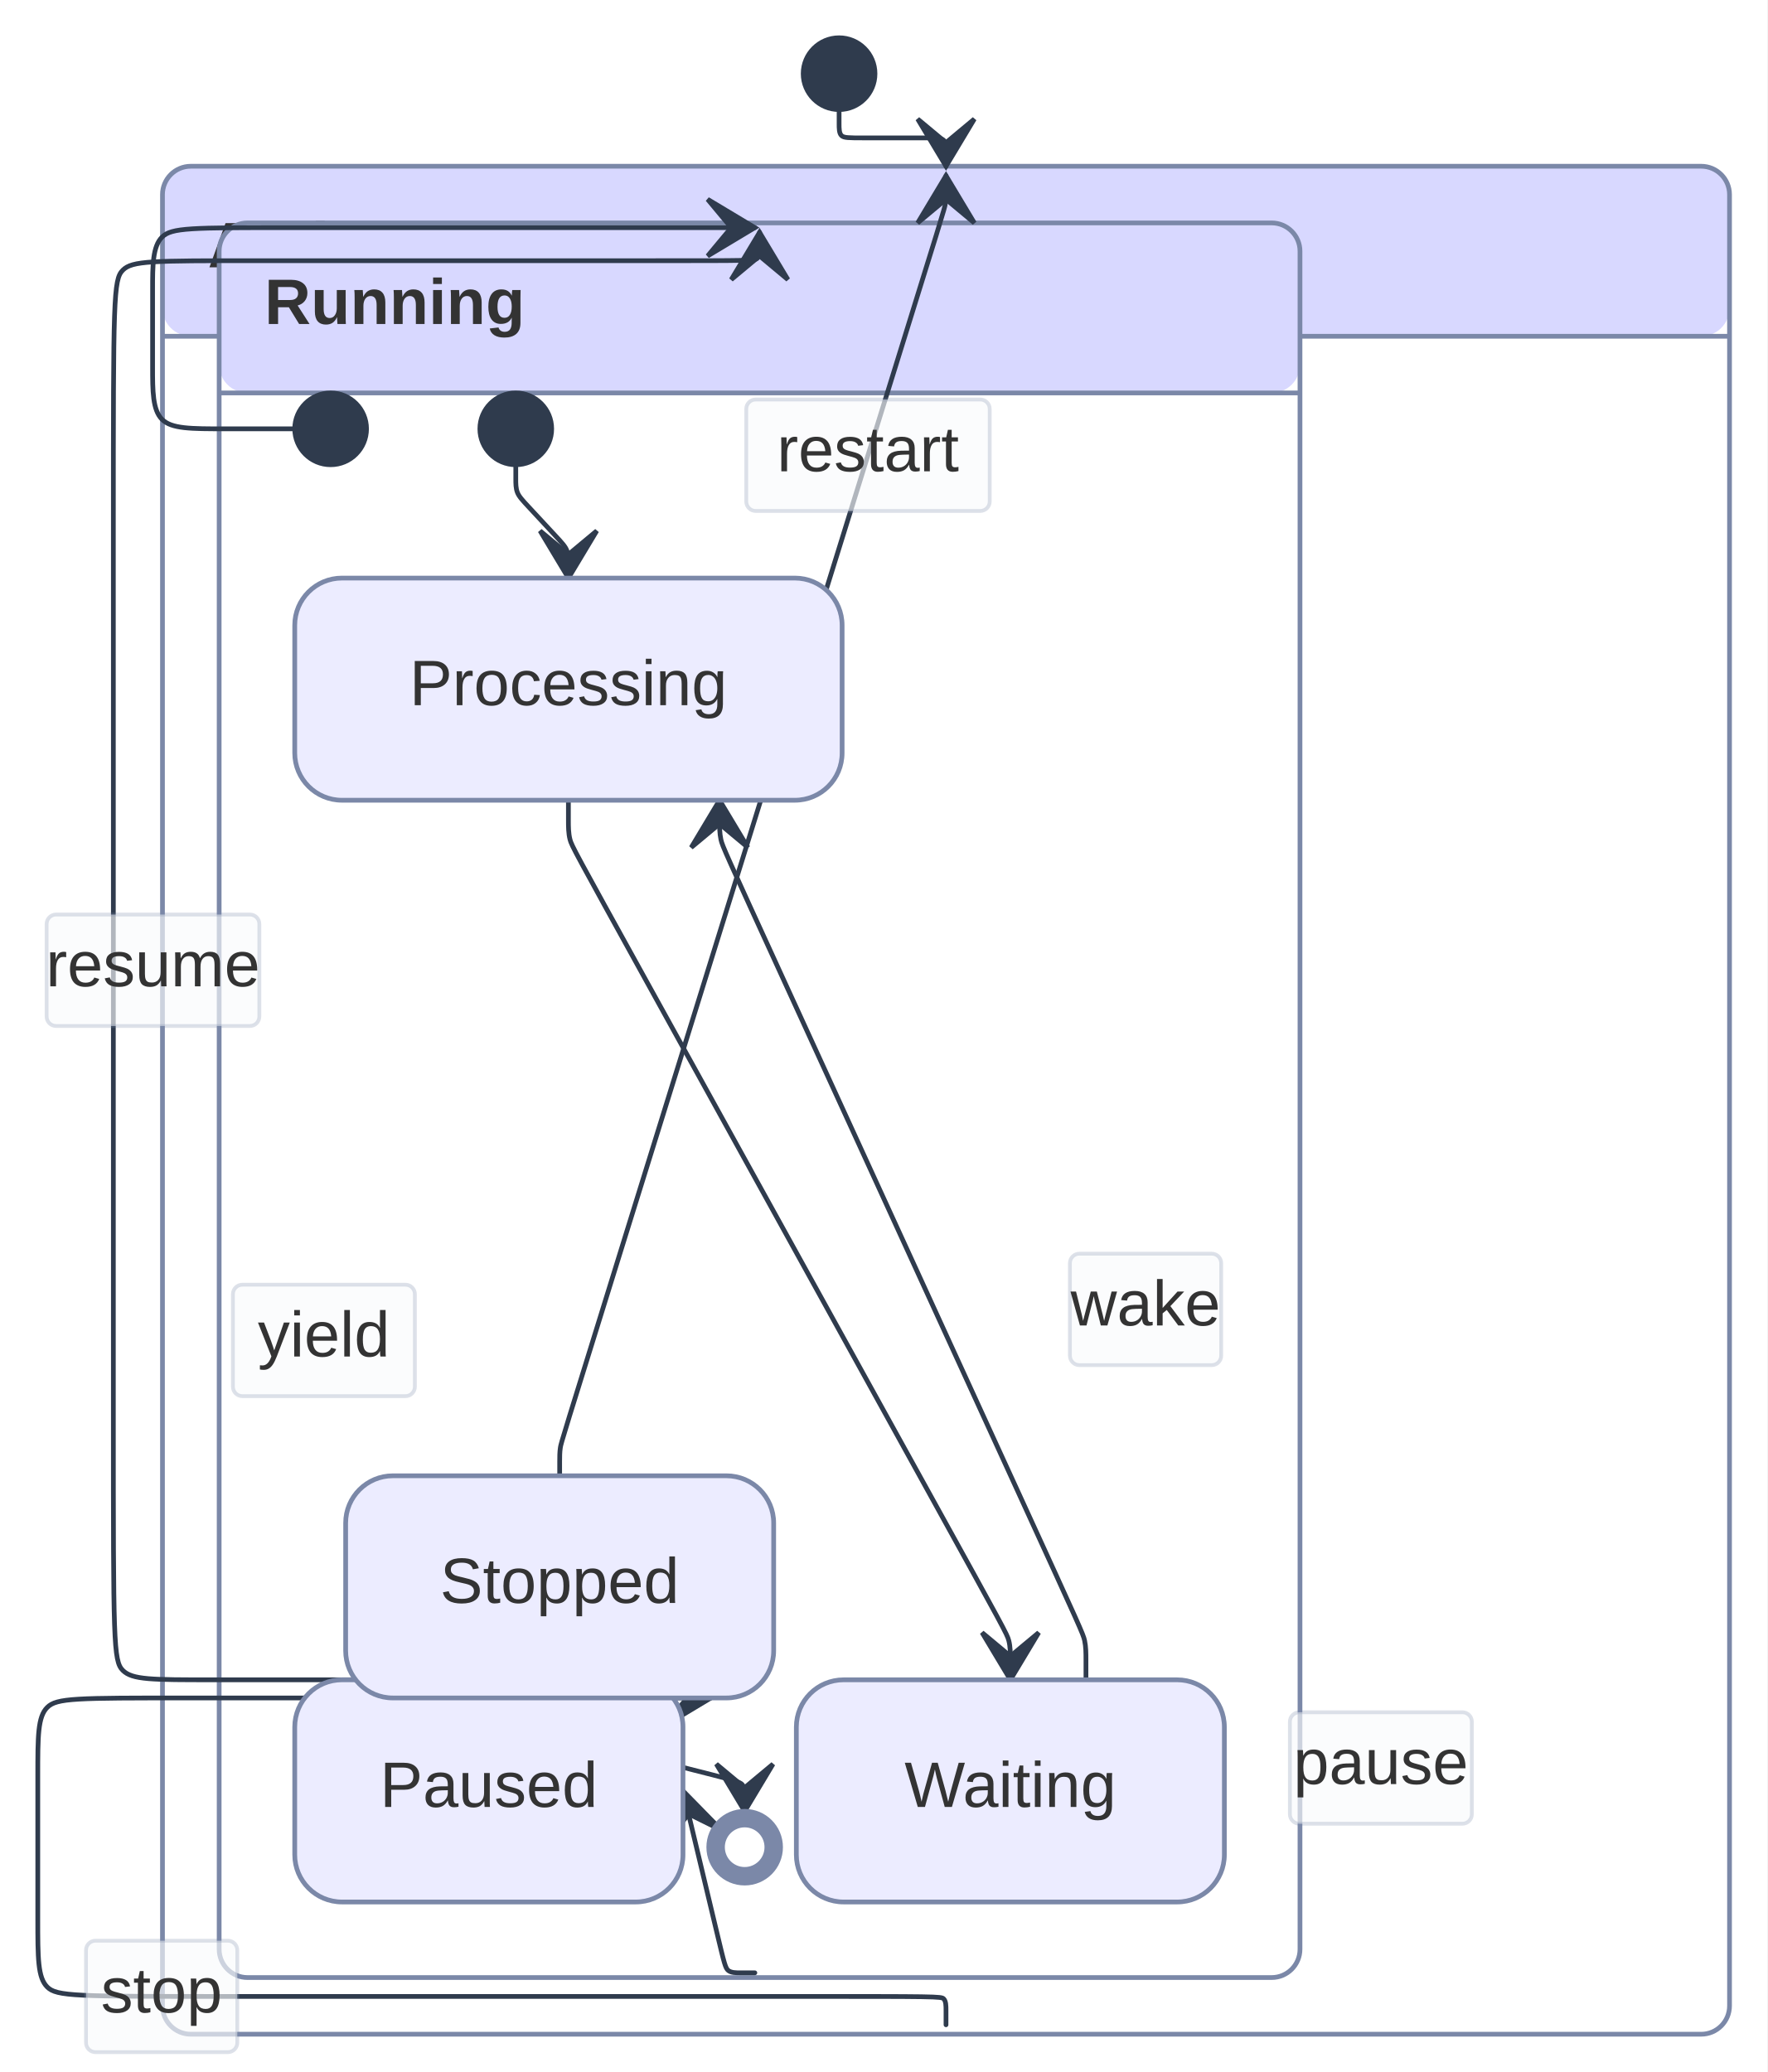
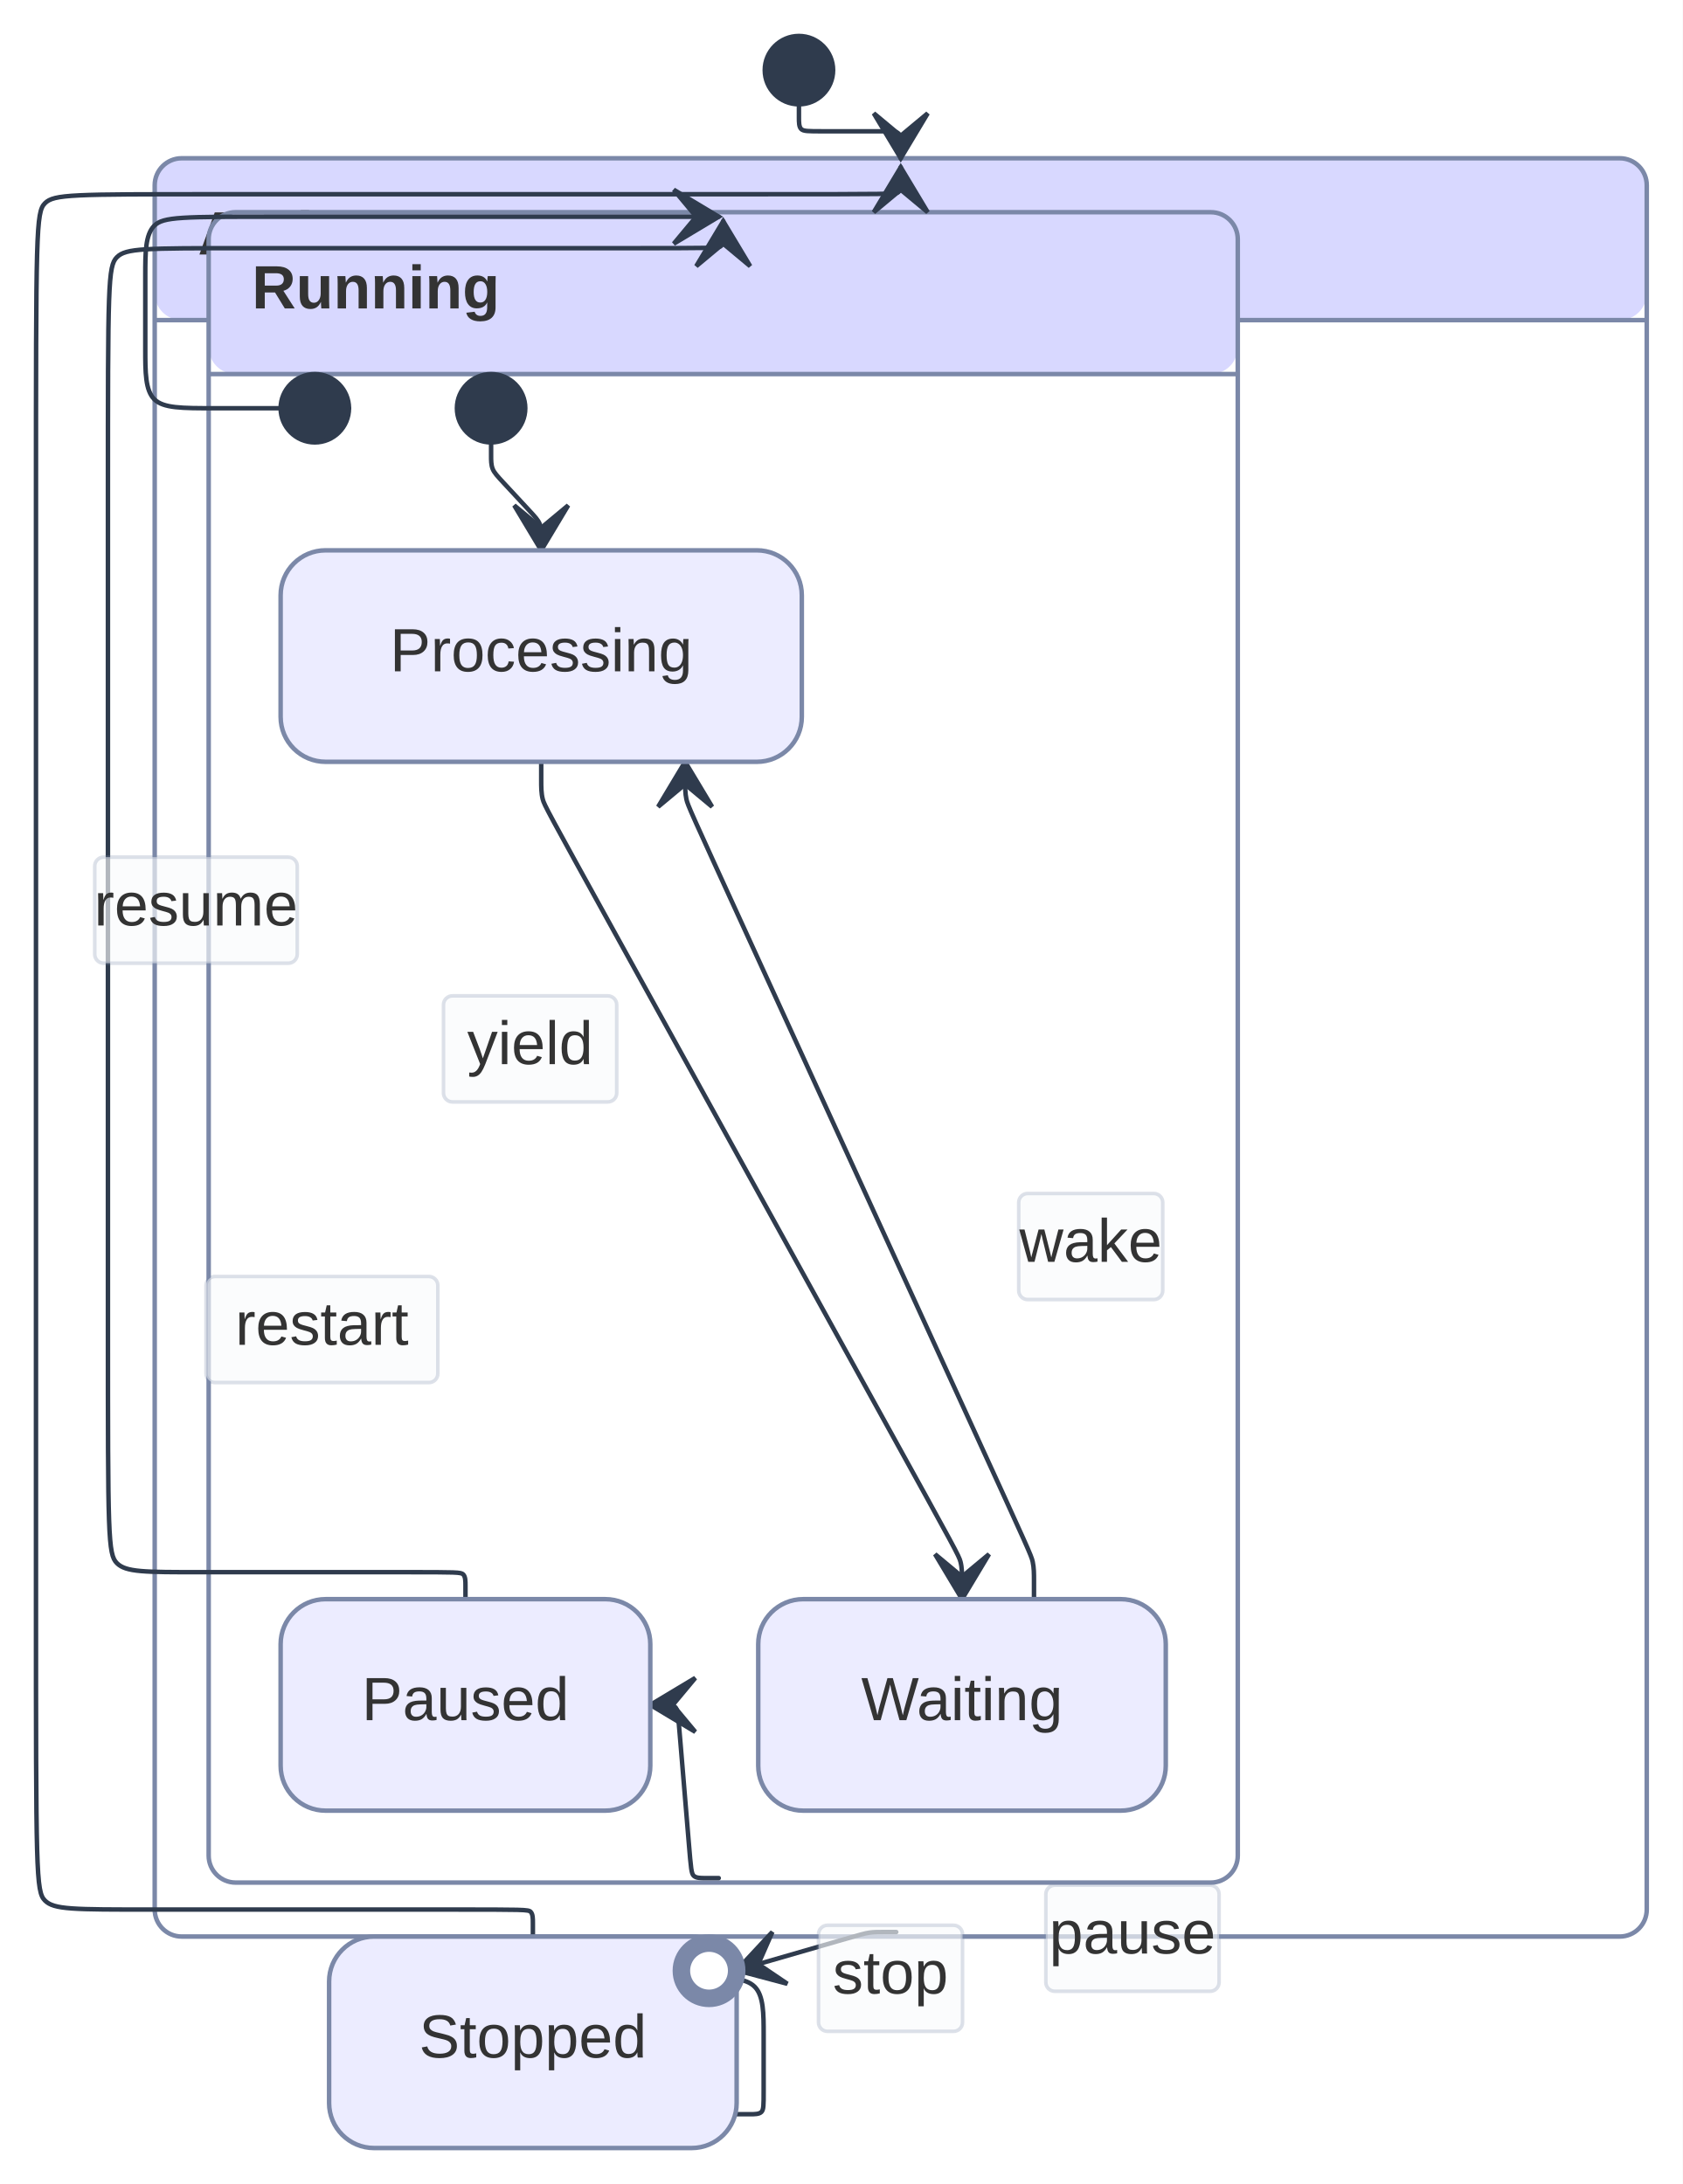
- <svg xmlns="http://www.w3.org/2000/svg" width="374.172" height="438.72" viewBox="0 0 374.172 438.72">
-   <rect x="0" y="0" width="374.172" height="438.72" fill="#FFFFFF" />
+ <svg xmlns="http://www.w3.org/2000/svg" width="374.172" height="485.76" viewBox="0 0 374.172 485.76">
+   <rect x="0" y="0" width="374.172" height="485.76" fill="#FFFFFF" />
  <defs>
    <marker id="arrow-0" viewBox="0 0 10 10" refX="5" refY="5" markerUnits="userSpaceOnUse" markerWidth="8" markerHeight="8" orient="auto">
      <path d="M 0 0 L 10 5 L 0 10 z" fill="#2F3B4D" stroke="#2F3B4D" stroke-width="1" stroke-dasharray="1,0" />
    </marker>
    <marker id="arrow-start-0" viewBox="0 0 10 10" refX="4.5" refY="5" markerUnits="userSpaceOnUse" markerWidth="8" markerHeight="8" orient="auto">
      <path d="M 0 5 L 10 10 L 10 0 z" fill="#2F3B4D" stroke="#2F3B4D" stroke-width="1" stroke-dasharray="1,0" />
    </marker>
    <marker id="arrow-state-0" viewBox="0 0 20 14" refX="19" refY="7" markerUnits="userSpaceOnUse" markerWidth="20" markerHeight="14" orient="auto">
      <path d="M 19 7 L 9 13 L 14 7 L 9 1 Z" fill="#2F3B4D" stroke="#2F3B4D" stroke-width="1" stroke-dasharray="1,0" />
    </marker>
  </defs>
  <rect x="34.40" y="35.20" width="331.77" height="36.00" rx="6" ry="6" fill="hsl(240, 100%, 92.275%)" stroke="none" />
  <rect x="34.40" y="71.20" width="331.77" height="359.52" fill="hsl(240, 88%, 100%)" stroke="none" />
  <line x1="34.40" y1="71.20" x2="366.17" y2="71.20" stroke="#7B88A8" stroke-width="1" />
  <rect x="34.40" y="35.20" width="331.77" height="395.52" rx="6" ry="6" fill="none" stroke="#7B88A8" stroke-width="1" />
  <text x="44.00" y="56.60" text-anchor="start" font-family="'trebuchet ms', verdana, arial, sans-serif" font-size="13.6" fill="#333333" font-weight="600">
    <tspan x="44.00" dy="0.00">Active</tspan>
  </text>
  <rect x="46.40" y="47.20" width="228.83" height="36.00" rx="6" ry="6" fill="hsl(240, 100%, 92.275%)" stroke="none" />
  <rect x="46.40" y="83.20" width="228.83" height="335.52" fill="hsl(240, 88%, 100%)" stroke="none" />
  <line x1="46.40" y1="83.20" x2="275.23" y2="83.20" stroke="#7B88A8" stroke-width="1" />
  <rect x="46.40" y="47.20" width="228.83" height="371.52" rx="6" ry="6" fill="none" stroke="#7B88A8" stroke-width="1" />
  <text x="56.00" y="68.60" text-anchor="start" font-family="'trebuchet ms', verdana, arial, sans-serif" font-size="13.6" fill="#333333" font-weight="600">
    <tspan x="56.00" dy="0.00">Running</tspan>
  </text>
  <path d="M 177.651,23.200L 177.651,23.700C177.651,24.200,177.651,25.200,177.651,26.200C177.651,27.200,177.651,28.200,178.151,28.700C178.651,29.200,179.651,29.200,182.923,29.200C186.196,29.200,191.741,29.200,195.013,29.200C198.286,29.200,199.286,29.200,199.786,29.700C200.286,30.200,200.286,31.200,200.286,32.200C200.286,33.200,200.286,34.200,200.286,34.700L 200.286,35.200" fill="none" stroke="#2F3B4D" stroke-width="1" marker-end="url(#arrow-state-0)" stroke-linecap="round" stroke-linejoin="round" />
  <path d="M 77.600,90.800L 72.051,90.800C66.502,90.800,55.405,90.800,47.856,90.800C40.307,90.800,36.307,90.800,34.307,88.800C32.307,86.800,32.307,82.800,32.307,77.700C32.307,72.600,32.307,66.400,32.307,61.300C32.307,56.200,32.307,52.200,34.307,50.200C36.307,48.200,40.307,48.200,61.558,48.200C82.809,48.200,121.312,48.200,140.563,48.200L 159.814,48.200" fill="none" stroke="#2F3B4D" stroke-width="1" marker-end="url(#arrow-state-0)" stroke-linecap="round" stroke-linejoin="round" />
-   <path d="M 159.814,417.720L 159.314,417.720C158.814,417.720,157.814,417.720,156.814,417.720C155.814,417.720,154.814,417.720,154.198,417.234C153.581,416.747,153.349,415.775,151.814,409.355C150.279,402.935,147.441,391.067,146.022,385.134L 144.604,379.200" fill="none" stroke="#2F3B4D" stroke-width="1" marker-end="url(#arrow-state-0)" stroke-linecap="round" stroke-linejoin="round" />
-   <rect x="273.09" y="362.55" width="38.53" height="23.60" rx="2" ry="2" fill="rgba(248,250,252, 0.92)" fill-opacity="0.70" stroke="#7B88A8" stroke-opacity="0.25" stroke-width="0.8" />
-   <text x="292.35" y="377.75" text-anchor="middle" font-family="'trebuchet ms', verdana, arial, sans-serif" font-size="13.6" fill="#333333">
-     <tspan x="292.35" dy="0.00">pause</tspan>
+   <path d="M 159.814,417.720L 159.314,417.720C158.814,417.720,157.814,417.720,156.814,417.720C155.814,417.720,154.814,417.720,154.272,417.222C153.731,416.723,153.648,415.727,153.154,409.805C152.661,403.883,151.757,393.037,151.263,387.115C150.770,381.193,150.687,380.197,150.145,379.698C149.604,379.200,148.604,379.200,147.604,379.200C146.604,379.200,145.604,379.200,145.104,379.200L 144.604,379.200" fill="none" stroke="#2F3B4D" stroke-width="1" marker-end="url(#arrow-state-0)" stroke-linecap="round" stroke-linejoin="round" />
+   <rect x="232.55" y="419.30" width="38.53" height="23.60" rx="2" ry="2" fill="rgba(248,250,252, 0.92)" fill-opacity="0.70" stroke="#7B88A8" stroke-opacity="0.25" stroke-width="0.8" />
+   <text x="251.81" y="434.50" text-anchor="middle" font-family="'trebuchet ms', verdana, arial, sans-serif" font-size="13.6" fill="#333333">
+     <tspan x="251.81" dy="0.00">pause</tspan>
  </text>
-   <path d="M 103.502,355.680L 92.251,355.680C81.001,355.680,58.501,355.680,45.250,355.680C32.000,355.680,28.000,355.680,26.000,353.680C24.000,351.680,24.000,347.680,24.000,299.600C24.000,251.520,24.000,159.360,24.000,111.280C24.000,63.200,24.000,59.200,26.000,57.200C28.000,55.200,32.000,55.200,54.302,55.200C76.605,55.200,117.209,55.200,138.012,55.200C158.814,55.200,159.814,55.200,160.314,54.700C160.814,54.200,160.814,53.200,160.814,52.200C160.814,51.200,160.814,50.200,160.814,49.700L 160.814,49.200" fill="none" stroke="#2F3B4D" stroke-width="1" marker-end="url(#arrow-state-0)" stroke-linecap="round" stroke-linejoin="round" />
-   <rect x="9.87" y="193.64" width="45.04" height="23.60" rx="2" ry="2" fill="rgba(248,250,252, 0.92)" fill-opacity="0.70" stroke="#7B88A8" stroke-opacity="0.25" stroke-width="0.8" />
-   <text x="32.39" y="208.84" text-anchor="middle" font-family="'trebuchet ms', verdana, arial, sans-serif" font-size="13.6" fill="#333333">
-     <tspan x="32.39" dy="0.00">resume</tspan>
+   <path d="M 103.502,355.680L 103.502,355.180C103.502,354.680,103.502,353.680,103.502,352.680C103.502,351.680,103.502,350.680,103.002,350.180C102.502,349.680,101.502,349.680,90.251,349.680C79.001,349.680,57.501,349.680,44.750,349.680C32.000,349.680,28.000,349.680,26.000,347.680C24.000,345.680,24.000,341.680,24.000,294.600C24.000,247.520,24.000,157.360,24.000,110.280C24.000,63.200,24.000,59.200,26.000,57.200C28.000,55.200,32.000,55.200,54.302,55.200C76.605,55.200,117.209,55.200,138.012,55.200C158.814,55.200,159.814,55.200,160.314,54.700C160.814,54.200,160.814,53.200,160.814,52.200C160.814,51.200,160.814,50.200,160.814,49.700L 160.814,49.200" fill="none" stroke="#2F3B4D" stroke-width="1" marker-end="url(#arrow-state-0)" stroke-linecap="round" stroke-linejoin="round" />
+   <rect x="21.06" y="190.64" width="45.04" height="23.60" rx="2" ry="2" fill="rgba(248,250,252, 0.92)" fill-opacity="0.70" stroke="#7B88A8" stroke-opacity="0.25" stroke-width="0.8" />
+   <text x="43.58" y="205.84" text-anchor="middle" font-family="'trebuchet ms', verdana, arial, sans-serif" font-size="13.6" fill="#333333">
+     <tspan x="43.58" dy="0.00">resume</tspan>
  </text>
  <path d="M 109.200,98.400L 109.200,98.900C109.200,99.400,109.200,100.400,109.200,101.400C109.200,102.400,109.200,103.400,109.540,104.266C109.880,105.133,110.561,105.866,112.078,107.499C113.595,109.133,115.948,111.667,117.465,113.301C118.982,114.934,119.662,115.667,120.003,116.534C120.343,117.400,120.343,118.400,120.343,119.400C120.343,120.400,120.343,121.400,120.343,121.900L 120.343,122.400" fill="none" stroke="#2F3B4D" stroke-width="1" marker-end="url(#arrow-state-0)" stroke-linecap="round" stroke-linejoin="round" />
  <path d="M 120.343,169.440L 120.343,170.140C120.343,170.840,120.343,172.240,120.343,173.640C120.343,175.040,120.343,176.440,120.681,177.753C121.020,179.066,121.697,180.291,136.954,207.918C152.211,235.546,182.048,289.574,197.305,317.202C212.562,344.829,213.239,346.054,213.577,347.367C213.916,348.680,213.916,350.080,213.916,351.480C213.916,352.880,213.916,354.280,213.916,354.980L 213.916,355.680" fill="none" stroke="#2F3B4D" stroke-width="1" marker-end="url(#arrow-state-0)" stroke-linecap="round" stroke-linejoin="round" />
-   <rect x="49.31" y="272.02" width="38.53" height="23.60" rx="2" ry="2" fill="rgba(248,250,252, 0.92)" fill-opacity="0.70" stroke="#7B88A8" stroke-opacity="0.25" stroke-width="0.8" />
-   <text x="68.57" y="287.22" text-anchor="middle" font-family="'trebuchet ms', verdana, arial, sans-serif" font-size="13.6" fill="#333333">
-     <tspan x="68.57" dy="0.00">yield</tspan>
+   <rect x="98.61" y="221.49" width="38.53" height="23.60" rx="2" ry="2" fill="rgba(248,250,252, 0.92)" fill-opacity="0.70" stroke="#7B88A8" stroke-opacity="0.25" stroke-width="0.8" />
+   <text x="117.88" y="236.69" text-anchor="middle" font-family="'trebuchet ms', verdana, arial, sans-serif" font-size="13.6" fill="#333333">
+     <tspan x="117.88" dy="0.00">yield</tspan>
  </text>
  <path d="M 229.916,355.680L 229.916,354.980C229.916,354.280,229.916,352.880,229.916,351.480C229.916,350.080,229.916,348.680,229.624,347.344C229.333,346.007,228.750,344.734,216.113,317.131C203.475,289.527,178.783,235.593,166.146,207.989C153.508,180.386,152.926,179.113,152.634,177.776C152.343,176.440,152.343,175.040,152.343,173.640C152.343,172.240,152.343,170.840,152.343,170.140L 152.343,169.440" fill="none" stroke="#2F3B4D" stroke-width="1" marker-end="url(#arrow-state-0)" stroke-linecap="round" stroke-linejoin="round" />
  <rect x="226.52" y="265.45" width="32.03" height="23.60" rx="2" ry="2" fill="rgba(248,250,252, 0.92)" fill-opacity="0.70" stroke="#7B88A8" stroke-opacity="0.25" stroke-width="0.8" />
  <text x="242.53" y="280.65" text-anchor="middle" font-family="'trebuchet ms', verdana, arial, sans-serif" font-size="13.6" fill="#333333">
    <tspan x="242.53" dy="0.00">wake</tspan>
  </text>
-   <path d="M 200.286,428.720L 200.286,428.220C200.286,427.720,200.286,426.720,200.286,425.720C200.286,424.720,200.286,423.720,199.786,423.220C199.286,422.720,198.286,422.720,168.238,422.720C138.191,422.720,79.095,422.720,47.548,422.720C16.000,422.720,12.000,422.720,10.000,420.720C8.000,418.720,8.000,414.720,8.000,406.187C8.000,397.653,8.000,384.587,8.000,376.053C8.000,367.520,8.000,363.520,10.000,361.520C12.000,359.520,16.000,359.520,39.749,359.520C63.497,359.520,106.994,359.520,128.743,359.520L 150.491,359.520" fill="none" stroke="#2F3B4D" stroke-width="1" marker-end="url(#arrow-state-0)" stroke-linecap="round" stroke-linejoin="round" />
-   <rect x="18.21" y="410.92" width="32.03" height="23.60" rx="2" ry="2" fill="rgba(248,250,252, 0.92)" fill-opacity="0.70" stroke="#7B88A8" stroke-opacity="0.25" stroke-width="0.8" />
-   <text x="34.22" y="426.12" text-anchor="middle" font-family="'trebuchet ms', verdana, arial, sans-serif" font-size="13.6" fill="#333333">
-     <tspan x="34.22" dy="0.00">stop</tspan>
+   <path d="M 199.286,429.720L 198.786,429.720C198.286,429.720,197.286,429.720,196.286,429.720C195.286,429.720,194.286,429.720,193.306,429.859C192.325,429.998,191.364,430.275,186.451,431.695C181.537,433.115,172.670,435.678,168.237,436.959L 163.804,438.240" fill="none" stroke="#2F3B4D" stroke-width="1" marker-end="url(#arrow-state-0)" stroke-linecap="round" stroke-linejoin="round" />
+   <rect x="182.00" y="428.21" width="32.03" height="23.60" rx="2" ry="2" fill="rgba(248,250,252, 0.92)" fill-opacity="0.70" stroke="#7B88A8" stroke-opacity="0.25" stroke-width="0.8" />
+   <text x="198.01" y="443.41" text-anchor="middle" font-family="'trebuchet ms', verdana, arial, sans-serif" font-size="13.6" fill="#333333">
+     <tspan x="198.01" dy="0.00">stop</tspan>
  </text>
-   <path d="M 118.491,312.480L 118.491,311.980C118.491,311.480,118.491,310.480,118.491,309.480C118.491,308.480,118.491,307.480,118.640,306.502C118.788,305.525,119.085,304.570,132.569,261.168C146.053,217.765,172.724,131.915,186.208,88.512C199.692,45.110,199.989,44.155,200.138,43.177C200.286,42.200,200.286,41.200,200.286,40.200C200.286,39.200,200.286,38.200,200.286,37.700L 200.286,37.200" fill="none" stroke="#2F3B4D" stroke-width="1" marker-end="url(#arrow-state-0)" stroke-linecap="round" stroke-linejoin="round" />
-   <rect x="157.99" y="84.59" width="51.55" height="23.60" rx="2" ry="2" fill="rgba(248,250,252, 0.92)" fill-opacity="0.70" stroke="#7B88A8" stroke-opacity="0.25" stroke-width="0.8" />
-   <text x="183.76" y="99.79" text-anchor="middle" font-family="'trebuchet ms', verdana, arial, sans-serif" font-size="13.6" fill="#333333">
-     <tspan x="183.76" dy="0.00">restart</tspan>
+   <path d="M 118.491,430.720L 118.491,430.220C118.491,429.720,118.491,428.720,118.491,427.720C118.491,426.720,118.491,425.720,117.991,425.220C117.491,424.720,116.491,424.720,100.076,424.720C83.661,424.720,51.830,424.720,33.915,424.720C16.000,424.720,12.000,424.720,10.000,422.720C8.000,420.720,8.000,416.720,8.000,355.133C8.000,293.547,8.000,174.373,8.000,112.787C8.000,51.200,8.000,47.200,10.000,45.200C12.000,43.200,16.000,43.200,47.548,43.200C79.095,43.200,138.191,43.200,168.238,43.200C198.286,43.200,199.286,43.200,199.786,42.700C200.286,42.200,200.286,41.200,200.286,40.200C200.286,39.200,200.286,38.200,200.286,37.700L 200.286,37.200" fill="none" stroke="#2F3B4D" stroke-width="1" marker-end="url(#arrow-state-0)" stroke-linecap="round" stroke-linejoin="round" />
+   <rect x="45.81" y="283.91" width="51.55" height="23.60" rx="2" ry="2" fill="rgba(248,250,252, 0.92)" fill-opacity="0.70" stroke="#7B88A8" stroke-opacity="0.25" stroke-width="0.8" />
+   <text x="71.59" y="299.11" text-anchor="middle" font-family="'trebuchet ms', verdana, arial, sans-serif" font-size="13.6" fill="#333333">
+     <tspan x="71.59" dy="0.00">restart</tspan>
  </text>
-   <path d="M 86.491,359.520L 97.868,362.397C109.245,365.275,131.999,371.030,143.860,374.030C155.722,377.030,156.691,377.275,157.176,377.897C157.661,378.520,157.661,379.520,157.661,380.520C157.661,381.520,157.661,382.520,157.661,383.020L 157.661,383.520" fill="none" stroke="#2F3B4D" stroke-width="1" marker-end="url(#arrow-state-0)" stroke-linecap="round" stroke-linejoin="round" />
+   <path d="M 163.804,470.240L 164.304,470.240C164.804,470.240,165.804,470.240,166.804,470.240C167.804,470.240,168.804,470.240,169.304,469.740C169.804,469.240,169.804,468.240,169.804,465.180C169.804,462.120,169.804,457.000,169.804,452.440C169.804,447.880,169.804,443.880,167.804,441.880C165.804,439.880,161.804,439.880,157.643,439.880C153.483,439.880,149.162,439.880,146.871,439.880C144.581,439.880,144.321,439.880,144.191,439.750C144.061,439.620,144.061,439.360,144.061,439.230C144.061,439.100,144.061,439.100,144.061,438.970C144.061,438.840,144.061,438.580,144.191,438.450C144.321,438.320,144.581,438.320,145.581,438.320C146.581,438.320,148.321,438.320,149.191,438.320L 150.061,438.320" fill="none" stroke="#2F3B4D" stroke-width="1" marker-end="url(#arrow-state-0)" stroke-linecap="round" stroke-linejoin="round" />
  <rect x="62.40" y="355.68" width="82.20" height="47.04" rx="10" ry="10" fill="#ECECFF" stroke="#7B88A8" stroke-width="1" stroke-linejoin="round" stroke-linecap="round" />
  <text x="103.50" y="382.60" text-anchor="middle" font-family="'trebuchet ms', verdana, arial, sans-serif" font-size="13.6" fill="#333333">
    <tspan x="103.50" dy="0.00">Paused</tspan>
  </text>
  <rect x="62.40" y="122.40" width="115.89" height="47.04" rx="10" ry="10" fill="#ECECFF" stroke="#7B88A8" stroke-width="1" stroke-linejoin="round" stroke-linecap="round" />
  <text x="120.34" y="149.32" text-anchor="middle" font-family="'trebuchet ms', verdana, arial, sans-serif" font-size="13.6" fill="#333333">
    <tspan x="120.34" dy="0.00">Processing</tspan>
  </text>
-   <rect x="73.18" y="312.48" width="90.62" height="47.04" rx="10" ry="10" fill="#ECECFF" stroke="#7B88A8" stroke-width="1" stroke-linejoin="round" stroke-linecap="round" />
-   <text x="118.49" y="339.40" text-anchor="middle" font-family="'trebuchet ms', verdana, arial, sans-serif" font-size="13.6" fill="#333333">
+   <rect x="73.18" y="430.72" width="90.62" height="47.04" rx="10" ry="10" fill="#ECECFF" stroke="#7B88A8" stroke-width="1" stroke-linejoin="round" stroke-linecap="round" />
+   <text x="118.49" y="457.64" text-anchor="middle" font-family="'trebuchet ms', verdana, arial, sans-serif" font-size="13.6" fill="#333333">
    <tspan x="118.49" dy="0.00">Stopped</tspan>
  </text>
  <rect x="168.60" y="355.68" width="90.62" height="47.04" rx="10" ry="10" fill="#ECECFF" stroke="#7B88A8" stroke-width="1" stroke-linejoin="round" stroke-linecap="round" />
  <text x="213.92" y="382.60" text-anchor="middle" font-family="'trebuchet ms', verdana, arial, sans-serif" font-size="13.6" fill="#333333">
    <tspan x="213.92" dy="0.00">Waiting</tspan>
  </text>
-   <circle cx="157.66" cy="391.12" r="7.60" fill="#7B88A8" stroke="#7B88A8" stroke-width="1" stroke-linejoin="round" stroke-linecap="round" />
-   <circle cx="157.66" cy="391.12" r="3.60" fill="#FFFFFF" stroke="#FFFFFF" stroke-width="1.2" stroke-linejoin="round" stroke-linecap="round" />
+   <circle cx="157.66" cy="438.32" r="7.60" fill="#7B88A8" stroke="#7B88A8" stroke-width="1" stroke-linejoin="round" stroke-linecap="round" />
+   <circle cx="157.66" cy="438.32" r="3.60" fill="#FFFFFF" stroke="#FFFFFF" stroke-width="1.2" stroke-linejoin="round" stroke-linecap="round" />
  <circle cx="177.65" cy="15.60" r="7.60" fill="#2F3B4D" stroke="#2F3B4D" stroke-width="1" stroke-linejoin="round" stroke-linecap="round" />
  <circle cx="70.00" cy="90.80" r="7.60" fill="#2F3B4D" stroke="#2F3B4D" stroke-width="1" stroke-linejoin="round" stroke-linecap="round" />
  <circle cx="109.20" cy="90.80" r="7.60" fill="#2F3B4D" stroke="#2F3B4D" stroke-width="1" stroke-linejoin="round" stroke-linecap="round" />
</svg>
